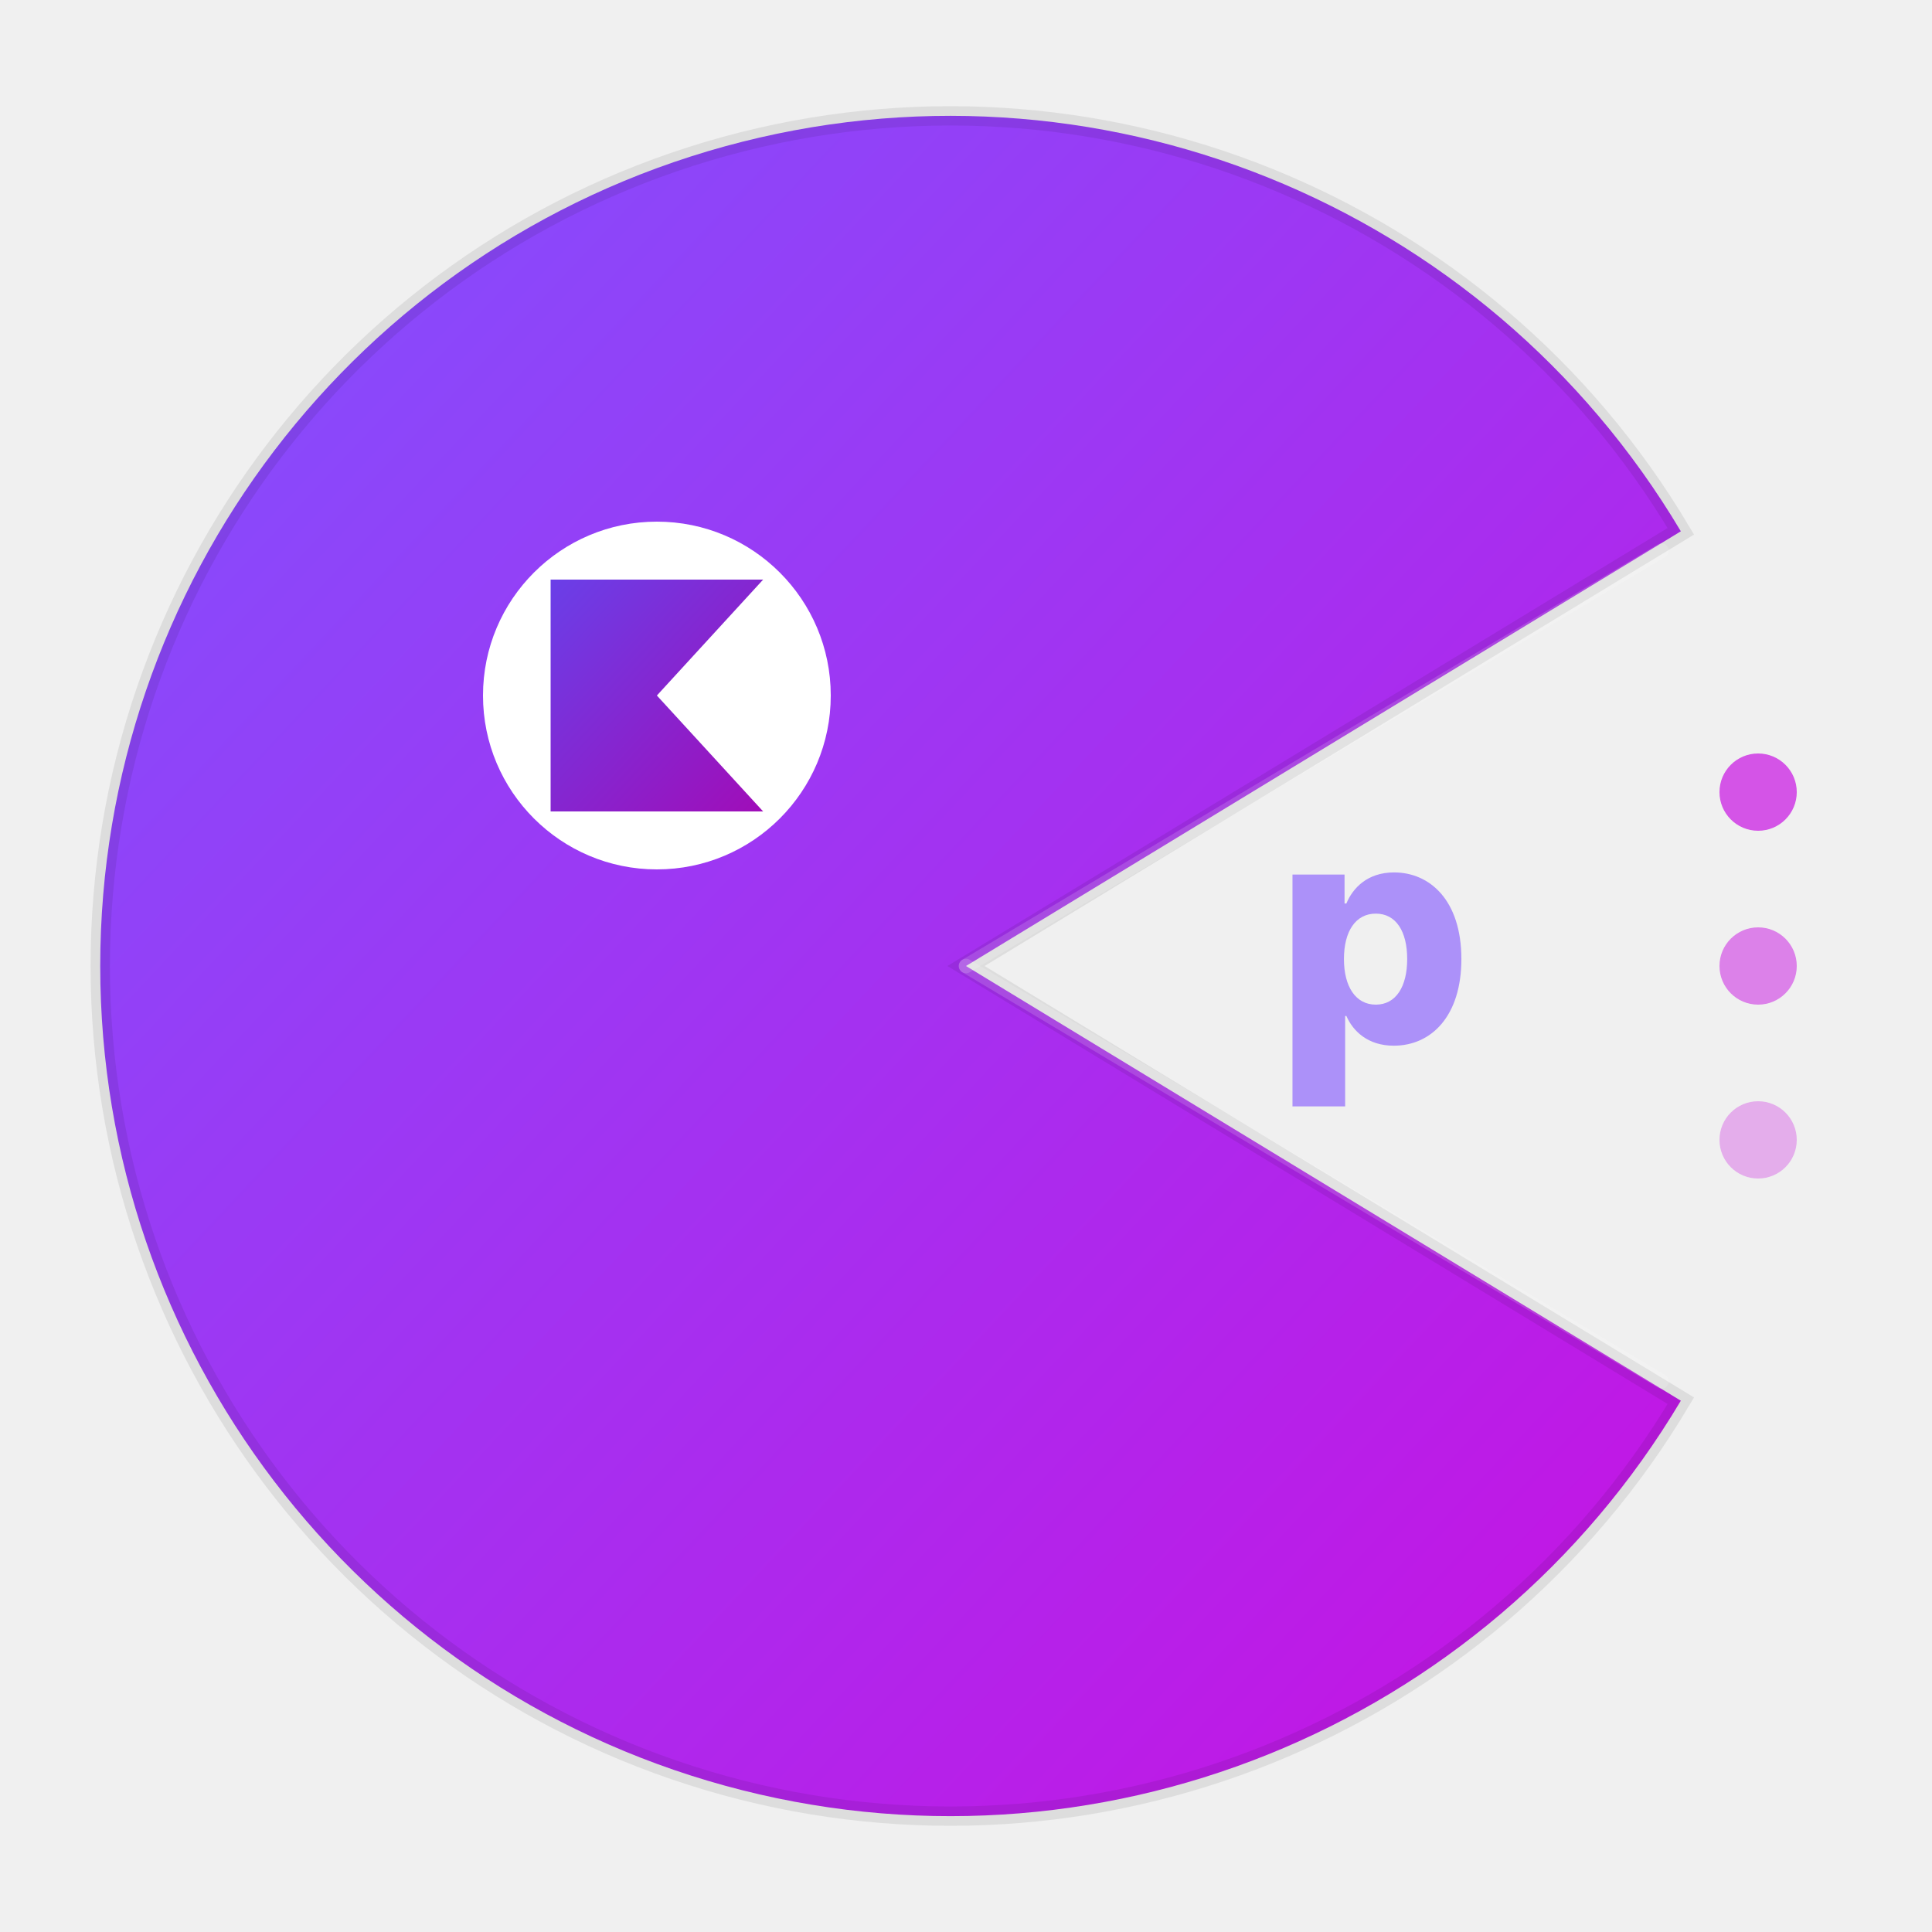
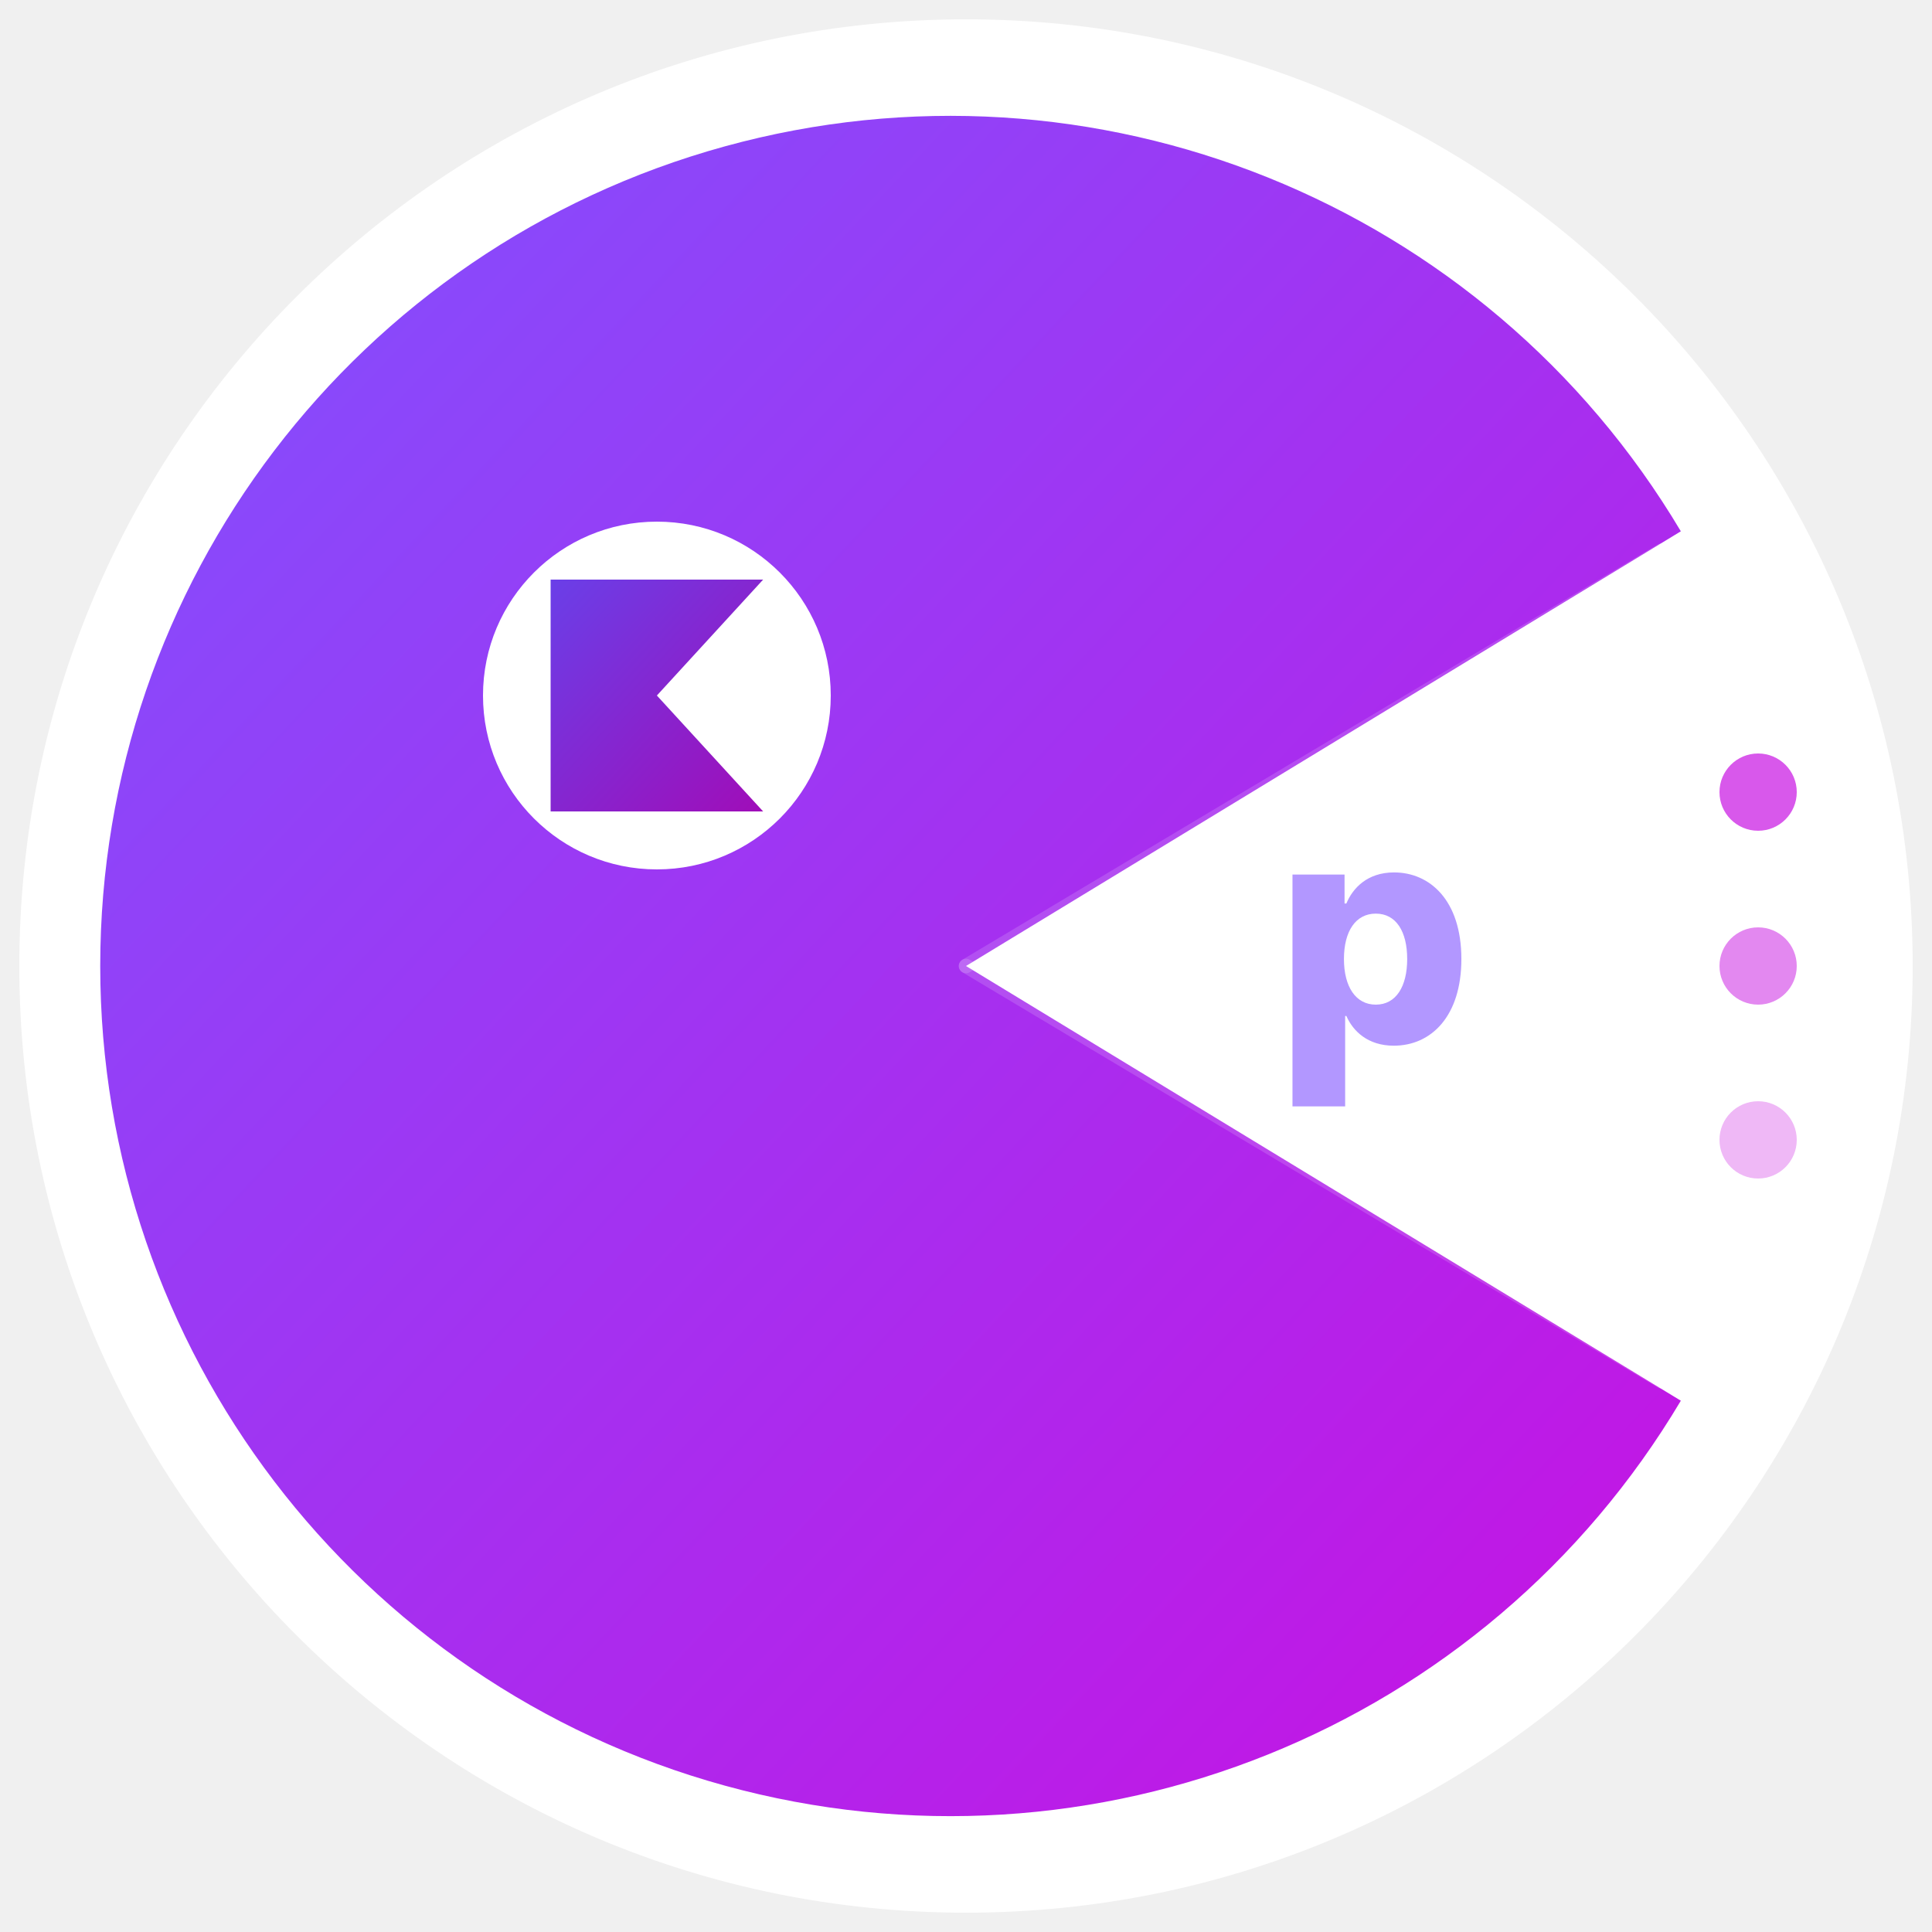
<svg xmlns="http://www.w3.org/2000/svg" viewBox="0 0 200 200" width="200" height="200">
  <defs>
    <linearGradient id="grad" x1="0%" y1="0%" x2="100%" y2="100%">
      <stop offset="0%" stop-color="#7F52FF" />
      <stop offset="100%" stop-color="#C811E2" />
    </linearGradient>
    <linearGradient id="grad-dark" x1="0%" y1="0%" x2="100%" y2="100%">
      <stop offset="0%" stop-color="#6A3FE8" />
      <stop offset="100%" stop-color="#A00DB8" />
    </linearGradient>
  </defs>
+   <circle cx="100" cy="100" r="98" fill="white" />
  <path d="M100,100 L174,55 A88,88 0 1,0 174,145 Z" fill="url(#grad)" />
-   <path d="M100,100 L174,55 A88,88 0 1,0 174,145 Z" fill="none" stroke="rgba(0,0,0,0.08)" stroke-width="2" />
  <circle cx="68" cy="72" r="18" fill="white" />
  <path d="M57,60 L79,60 L68,72 L79,84 L57,84 Z" fill="url(#grad-dark)" />
  <text x="132" y="108" font-family="system-ui, -apple-system, sans-serif" font-weight="800" font-size="32" fill="rgba(127,82,255,0.6)" letter-spacing="-1">p</text>
  <line x1="100" y1="100" x2="172" y2="57" stroke="rgba(255,255,255,0.15)" stroke-width="1.5" stroke-linecap="round" />
  <line x1="100" y1="100" x2="172" y2="143" stroke="rgba(255,255,255,0.15)" stroke-width="1.5" stroke-linecap="round" />
  <circle cx="182" cy="82" r="4" fill="#C811E2" opacity="0.7" />
  <circle cx="182" cy="100" r="4" fill="#C811E2" opacity="0.5" />
  <circle cx="182" cy="118" r="4" fill="#C811E2" opacity="0.3" />
</svg>
